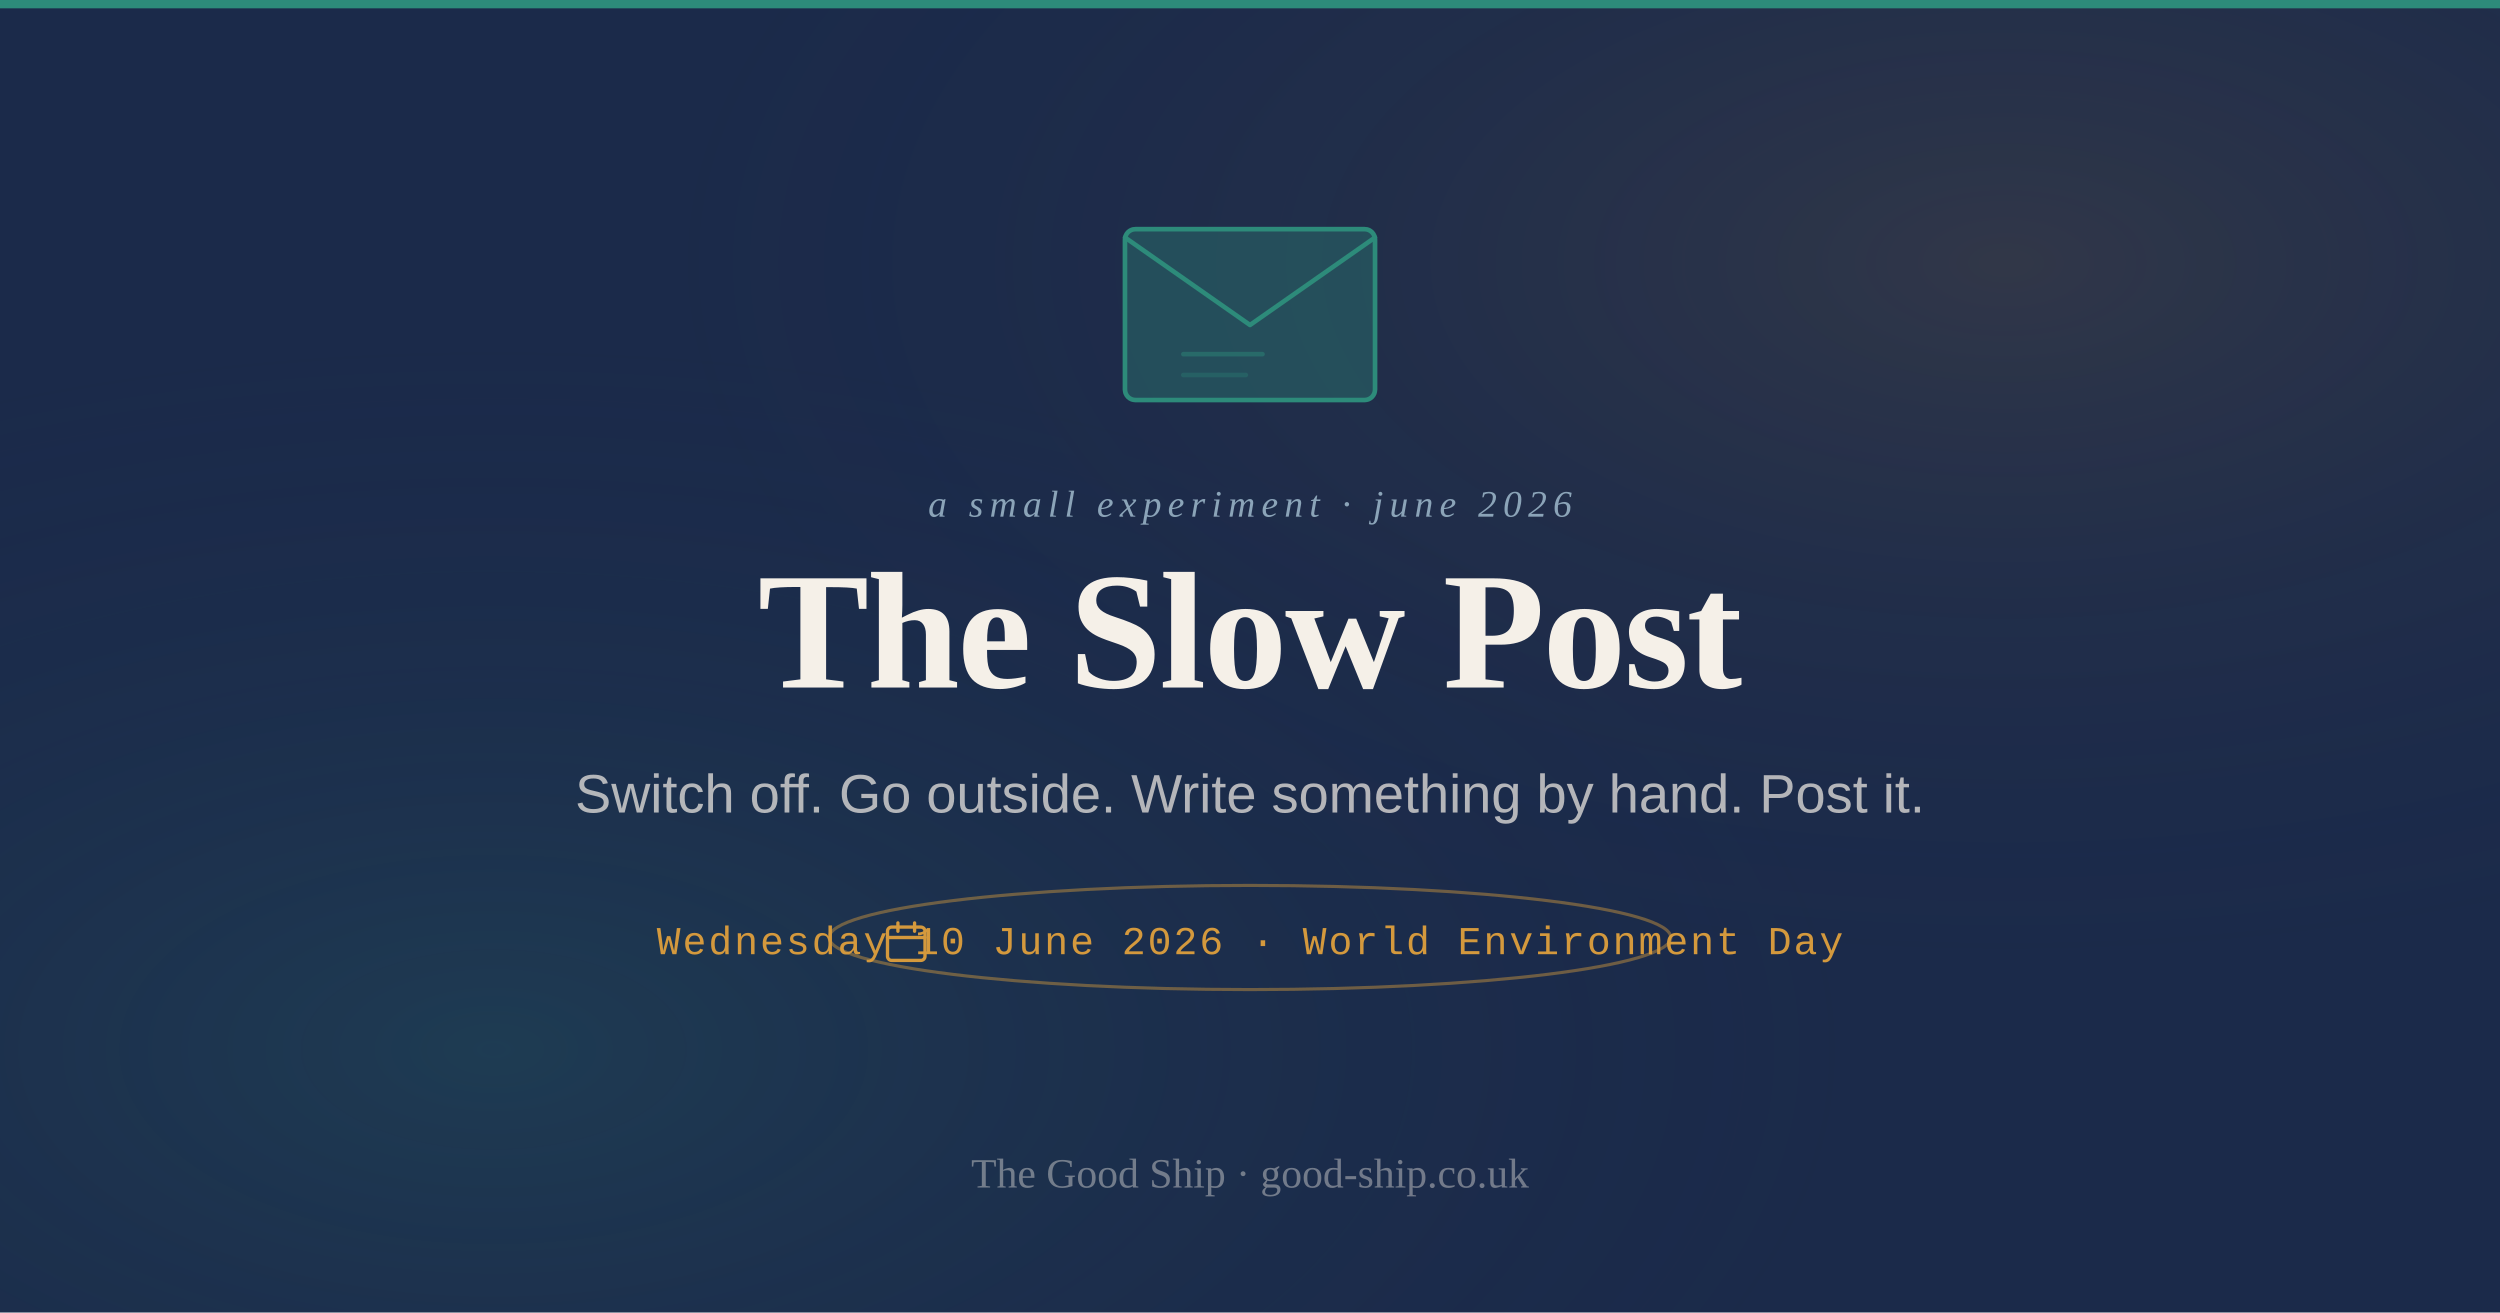
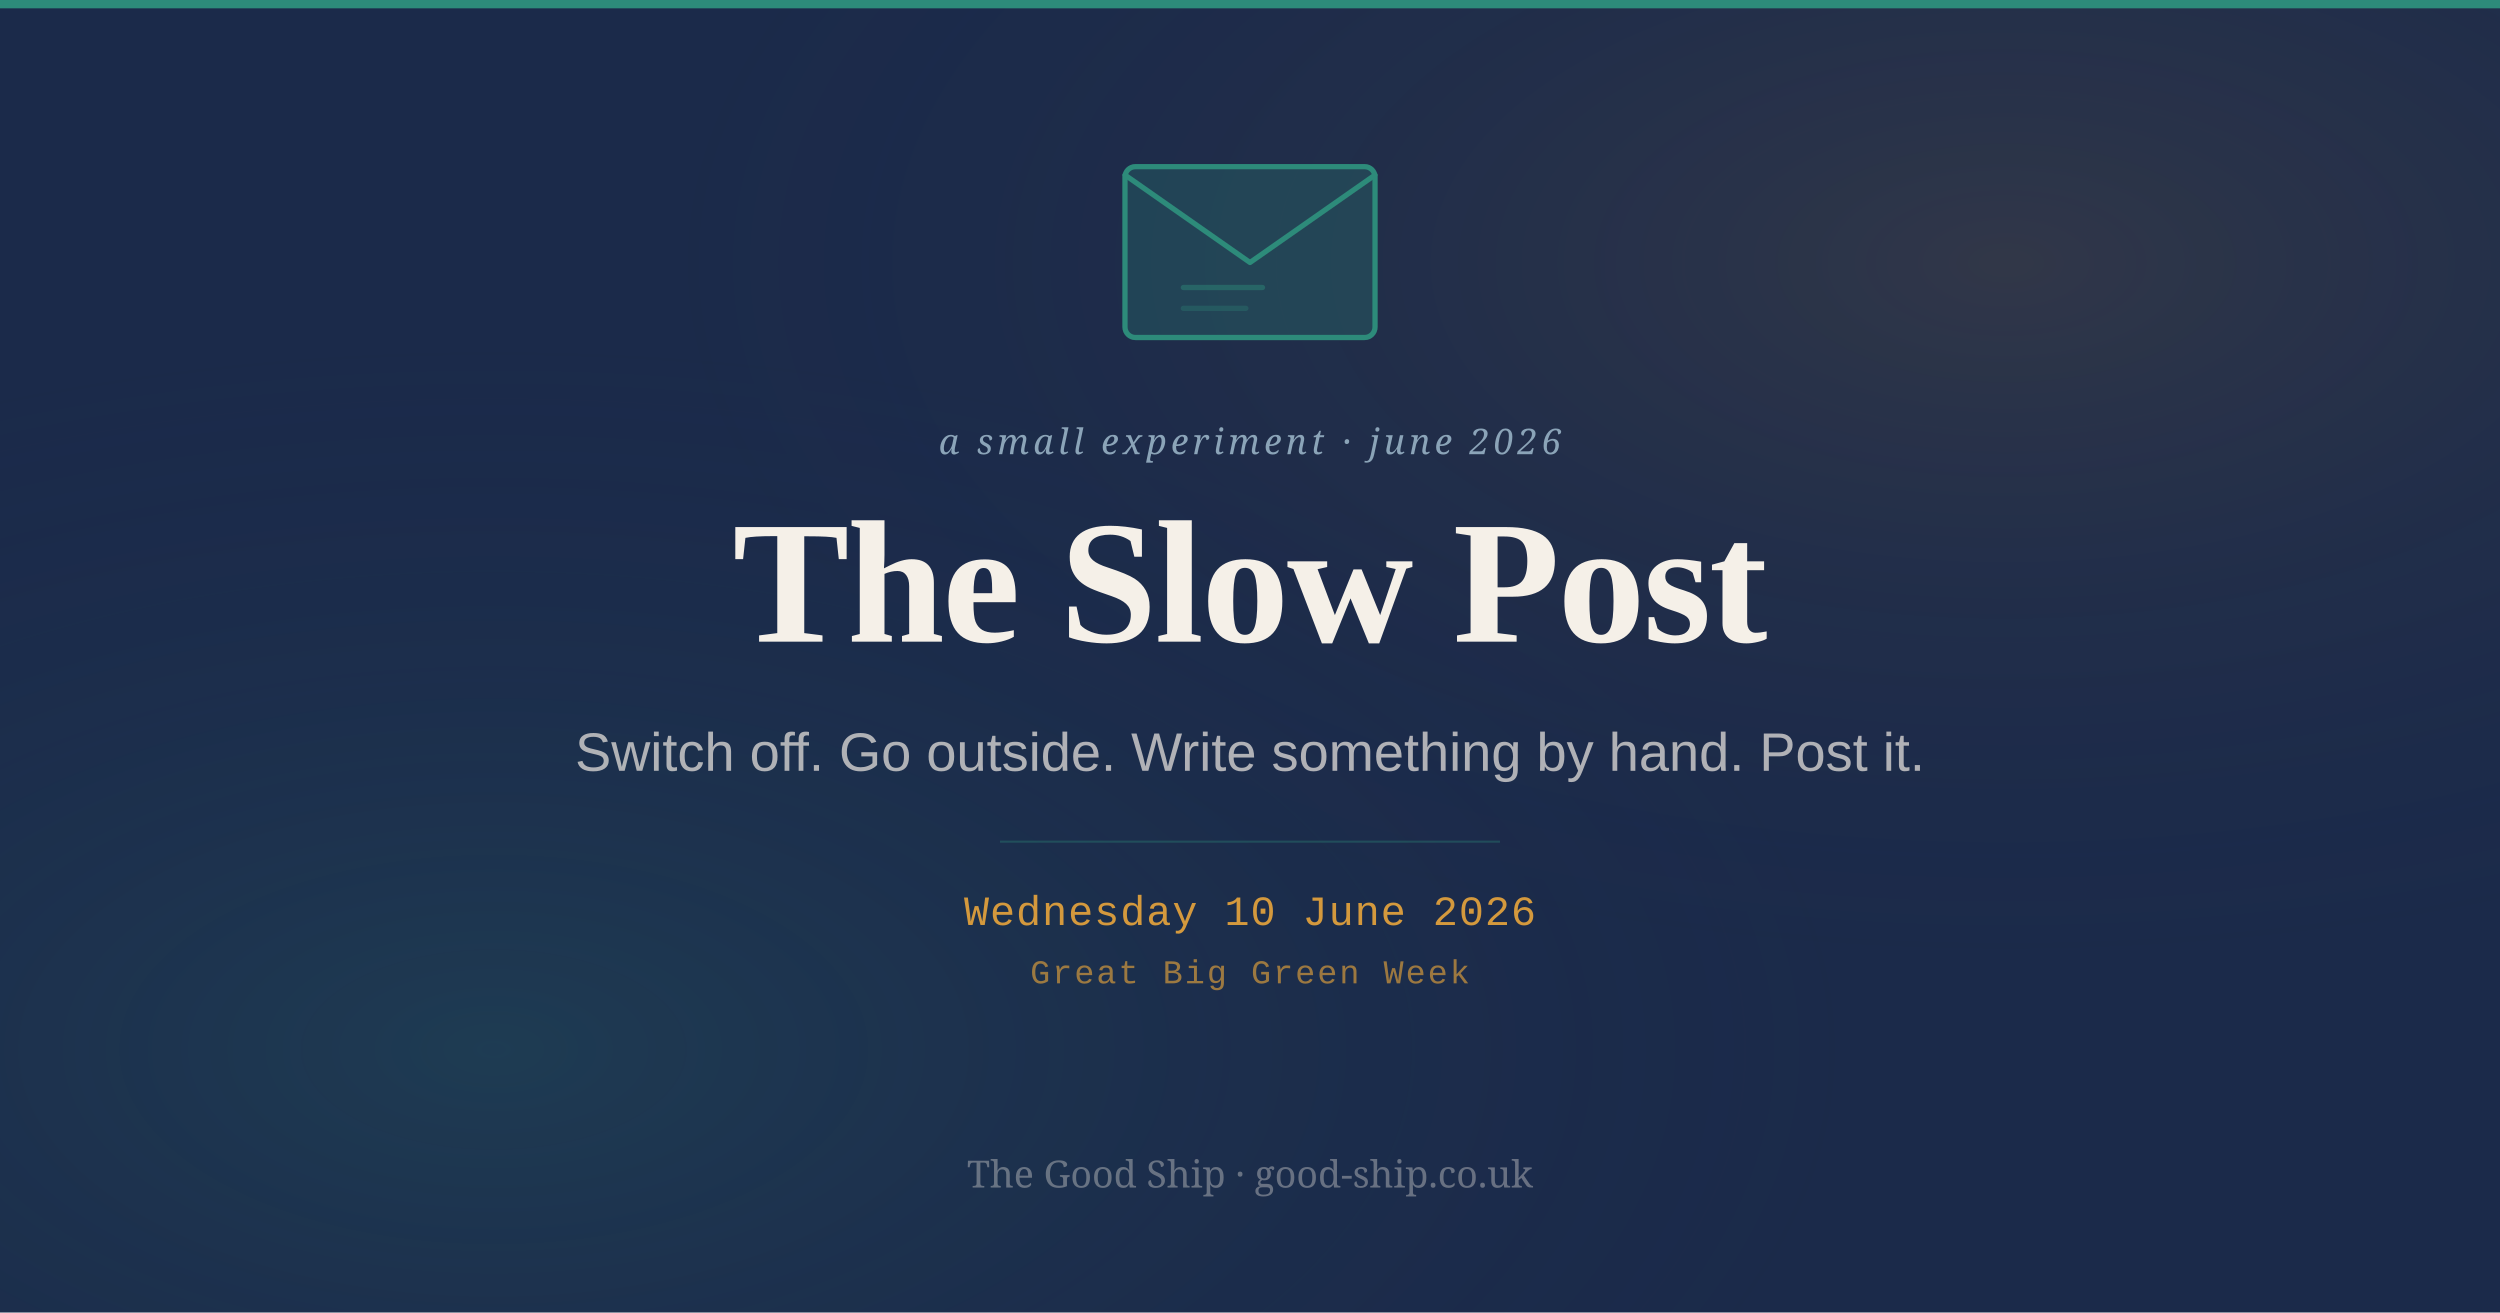
<svg xmlns="http://www.w3.org/2000/svg" viewBox="0 0 1200 630" width="1200" height="630">
  <defs>
    <radialGradient id="g1" cx="20%" cy="80%" r="55%" gradientUnits="objectBoundingBox">
      <stop offset="0%" stop-color="#2D8B7A" stop-opacity="0.18" />
      <stop offset="100%" stop-color="#1B2A4A" stop-opacity="0" />
    </radialGradient>
    <radialGradient id="g2" cx="80%" cy="20%" r="55%" gradientUnits="objectBoundingBox">
      <stop offset="0%" stop-color="#D4993D" stop-opacity="0.12" />
      <stop offset="100%" stop-color="#1B2A4A" stop-opacity="0" />
    </radialGradient>
  </defs>
  <rect width="1200" height="630" fill="#1B2A4A" />
  <rect width="1200" height="630" fill="url(#g1)" />
  <rect width="1200" height="630" fill="url(#g2)" />
  <rect x="0" y="0" width="1200" height="4" fill="#2D8B7A" />
-   <g transform="translate(540, 110)" stroke="#2D8B7A" stroke-width="2.2" stroke-linecap="round" stroke-linejoin="round" fill="none">
-     <rect x="0" y="0" width="120" height="82" rx="5" opacity="0.35" fill="#2D8B7A" />
+   <g transform="translate(540, 80)" stroke="#2D8B7A" stroke-width="2.5" stroke-linecap="round" stroke-linejoin="round" fill="none">
+     <rect x="0" y="0" width="120" height="82" rx="5" opacity="0.25" fill="#2D8B7A" />
    <rect x="0" y="0" width="120" height="82" rx="5" />
    <path d="M0 4l60 42 60-42" />
-     <line x1="28" y1="60" x2="66" y2="60" opacity="0.45" />
-     <line x1="28" y1="70" x2="58" y2="70" opacity="0.3" />
+     <line x1="28" y1="58" x2="66" y2="58" opacity="0.45" />
+     <line x1="28" y1="68" x2="58" y2="68" opacity="0.3" />
  </g>
-   <text x="600" y="248" font-family="Georgia, 'Times New Roman', serif" font-size="18" fill="#8BA4B8" text-anchor="middle" letter-spacing="3" font-style="italic">a small experiment · june 2026</text>
-   <text x="600" y="330" font-family="Georgia, 'Times New Roman', serif" font-size="80" font-weight="700" fill="#F5F0E8" text-anchor="middle" letter-spacing="-1">The Slow Post</text>
-   <text x="600" y="390" font-family="'Helvetica Neue', Arial, sans-serif" font-size="26" fill="rgba(245,240,232,0.7)" text-anchor="middle">Switch off. Go outside. Write something by hand. Post it.</text>
-   <rect x="398" y="425" width="404" height="50" rx="999" fill="none" stroke="rgba(212,153,61,0.45)" stroke-width="1.5" />
-   <g transform="translate(426, 443)" stroke="#D4993D" stroke-width="1.6" stroke-linecap="round" fill="none">
-     <rect x="0" y="2" width="18" height="16" rx="2" />
-     <line x1="0" y1="7" x2="18" y2="7" />
-     <line x1="5" y1="0" x2="5" y2="4" />
-     <line x1="13" y1="0" x2="13" y2="4" />
-   </g>
-   <text x="600" y="458" font-family="'Courier New', Courier, monospace" font-size="19" fill="#D4993D" text-anchor="middle" letter-spacing="1">Wednesday 10 June 2026 · World Environment Day</text>
-   <text x="600" y="570" font-family="Georgia, 'Times New Roman', serif" font-size="20" fill="rgba(245,240,232,0.4)" text-anchor="middle">The Good Ship · good-ship.co.uk</text>
+   <text x="600" y="218" font-family="Georgia, serif" font-size="17" fill="#8BA4B8" text-anchor="middle" letter-spacing="2" font-style="italic">a small experiment · june 2026</text>
+   <text x="600" y="308" font-family="Georgia, 'Times New Roman', serif" font-size="84" font-weight="700" fill="#F5F0E8" text-anchor="middle" letter-spacing="-1">The Slow Post</text>
+   <text x="600" y="370" font-family="'Helvetica Neue', Arial, sans-serif" font-size="26" fill="rgba(245,240,232,0.68)" text-anchor="middle">Switch off. Go outside. Write something by hand. Post it.</text>
+   <line x1="480" y1="404" x2="720" y2="404" stroke="rgba(45,139,122,0.35)" stroke-width="1" />
+   <text x="600" y="444" font-family="'Courier New', Courier, monospace" font-size="20" fill="#D4993D" text-anchor="middle" letter-spacing="0.5">Wednesday 10 June 2026</text>
+   <text x="600" y="472" font-family="'Courier New', Courier, monospace" font-size="16" fill="rgba(212,153,61,0.7)" text-anchor="middle" letter-spacing="1">Great Big Green Week</text>
+   <text x="600" y="570" font-family="Georgia, serif" font-size="18" fill="rgba(245,240,232,0.35)" text-anchor="middle">The Good Ship · good-ship.co.uk</text>
</svg>
